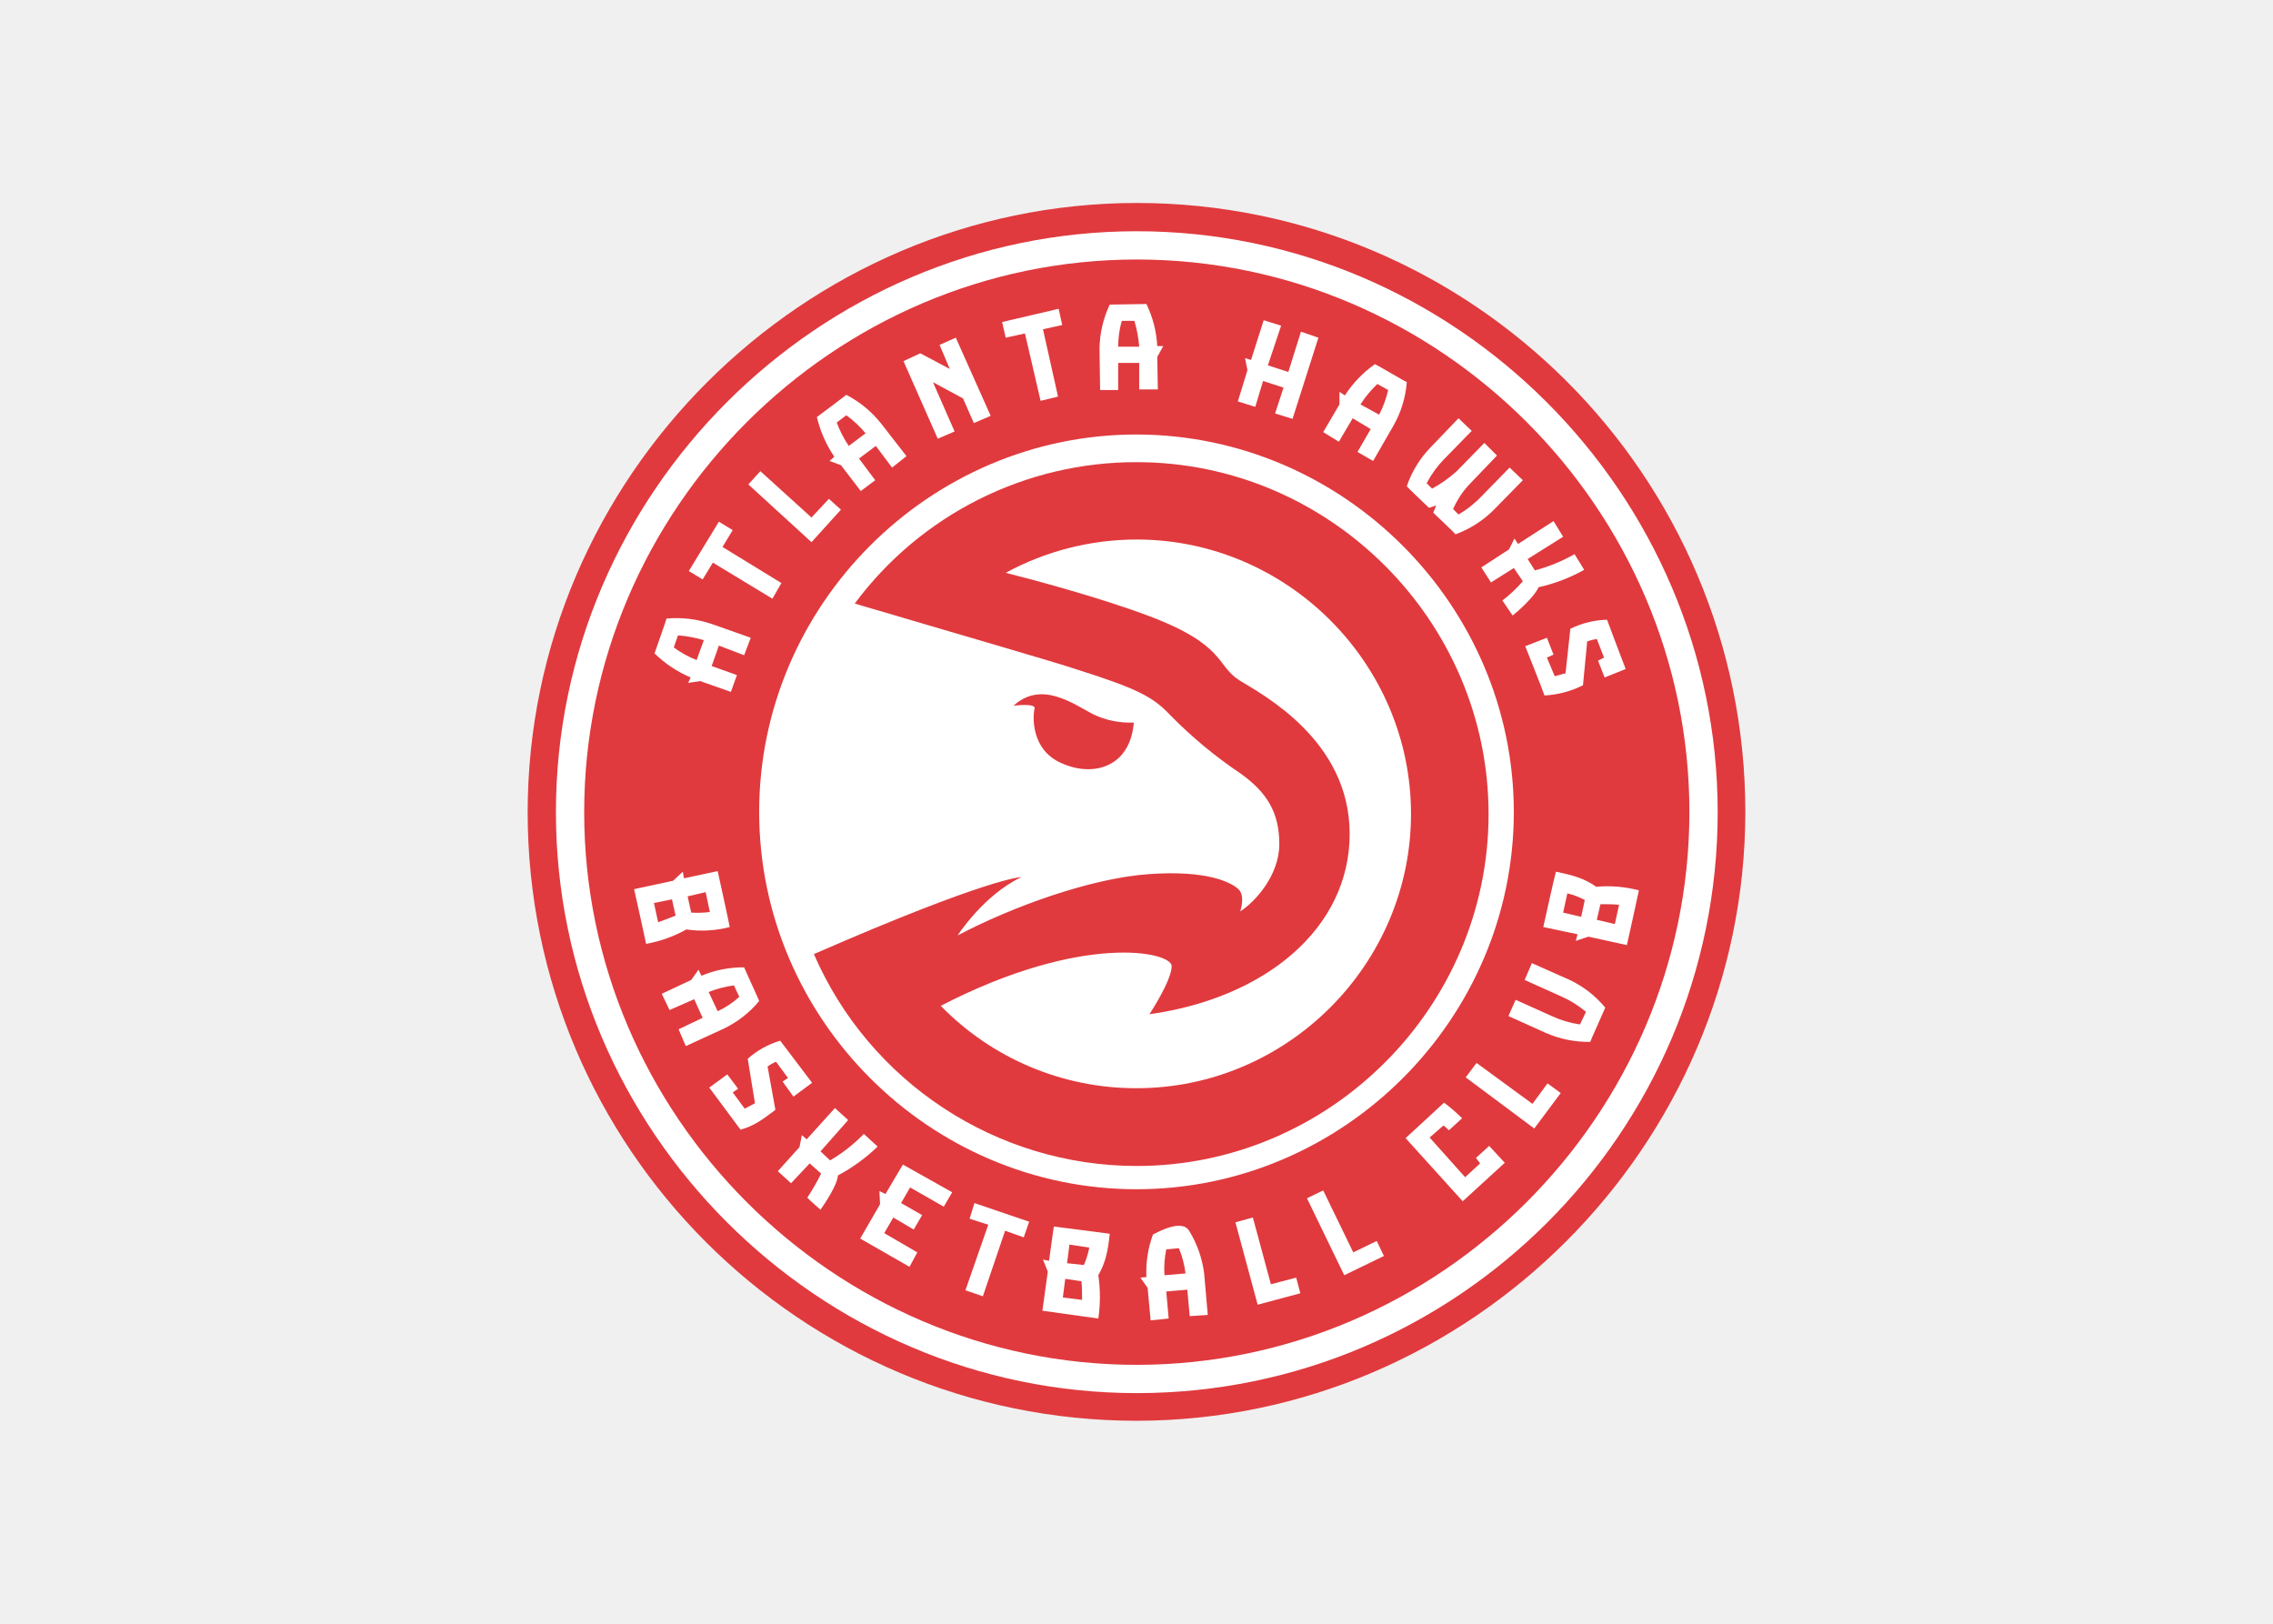
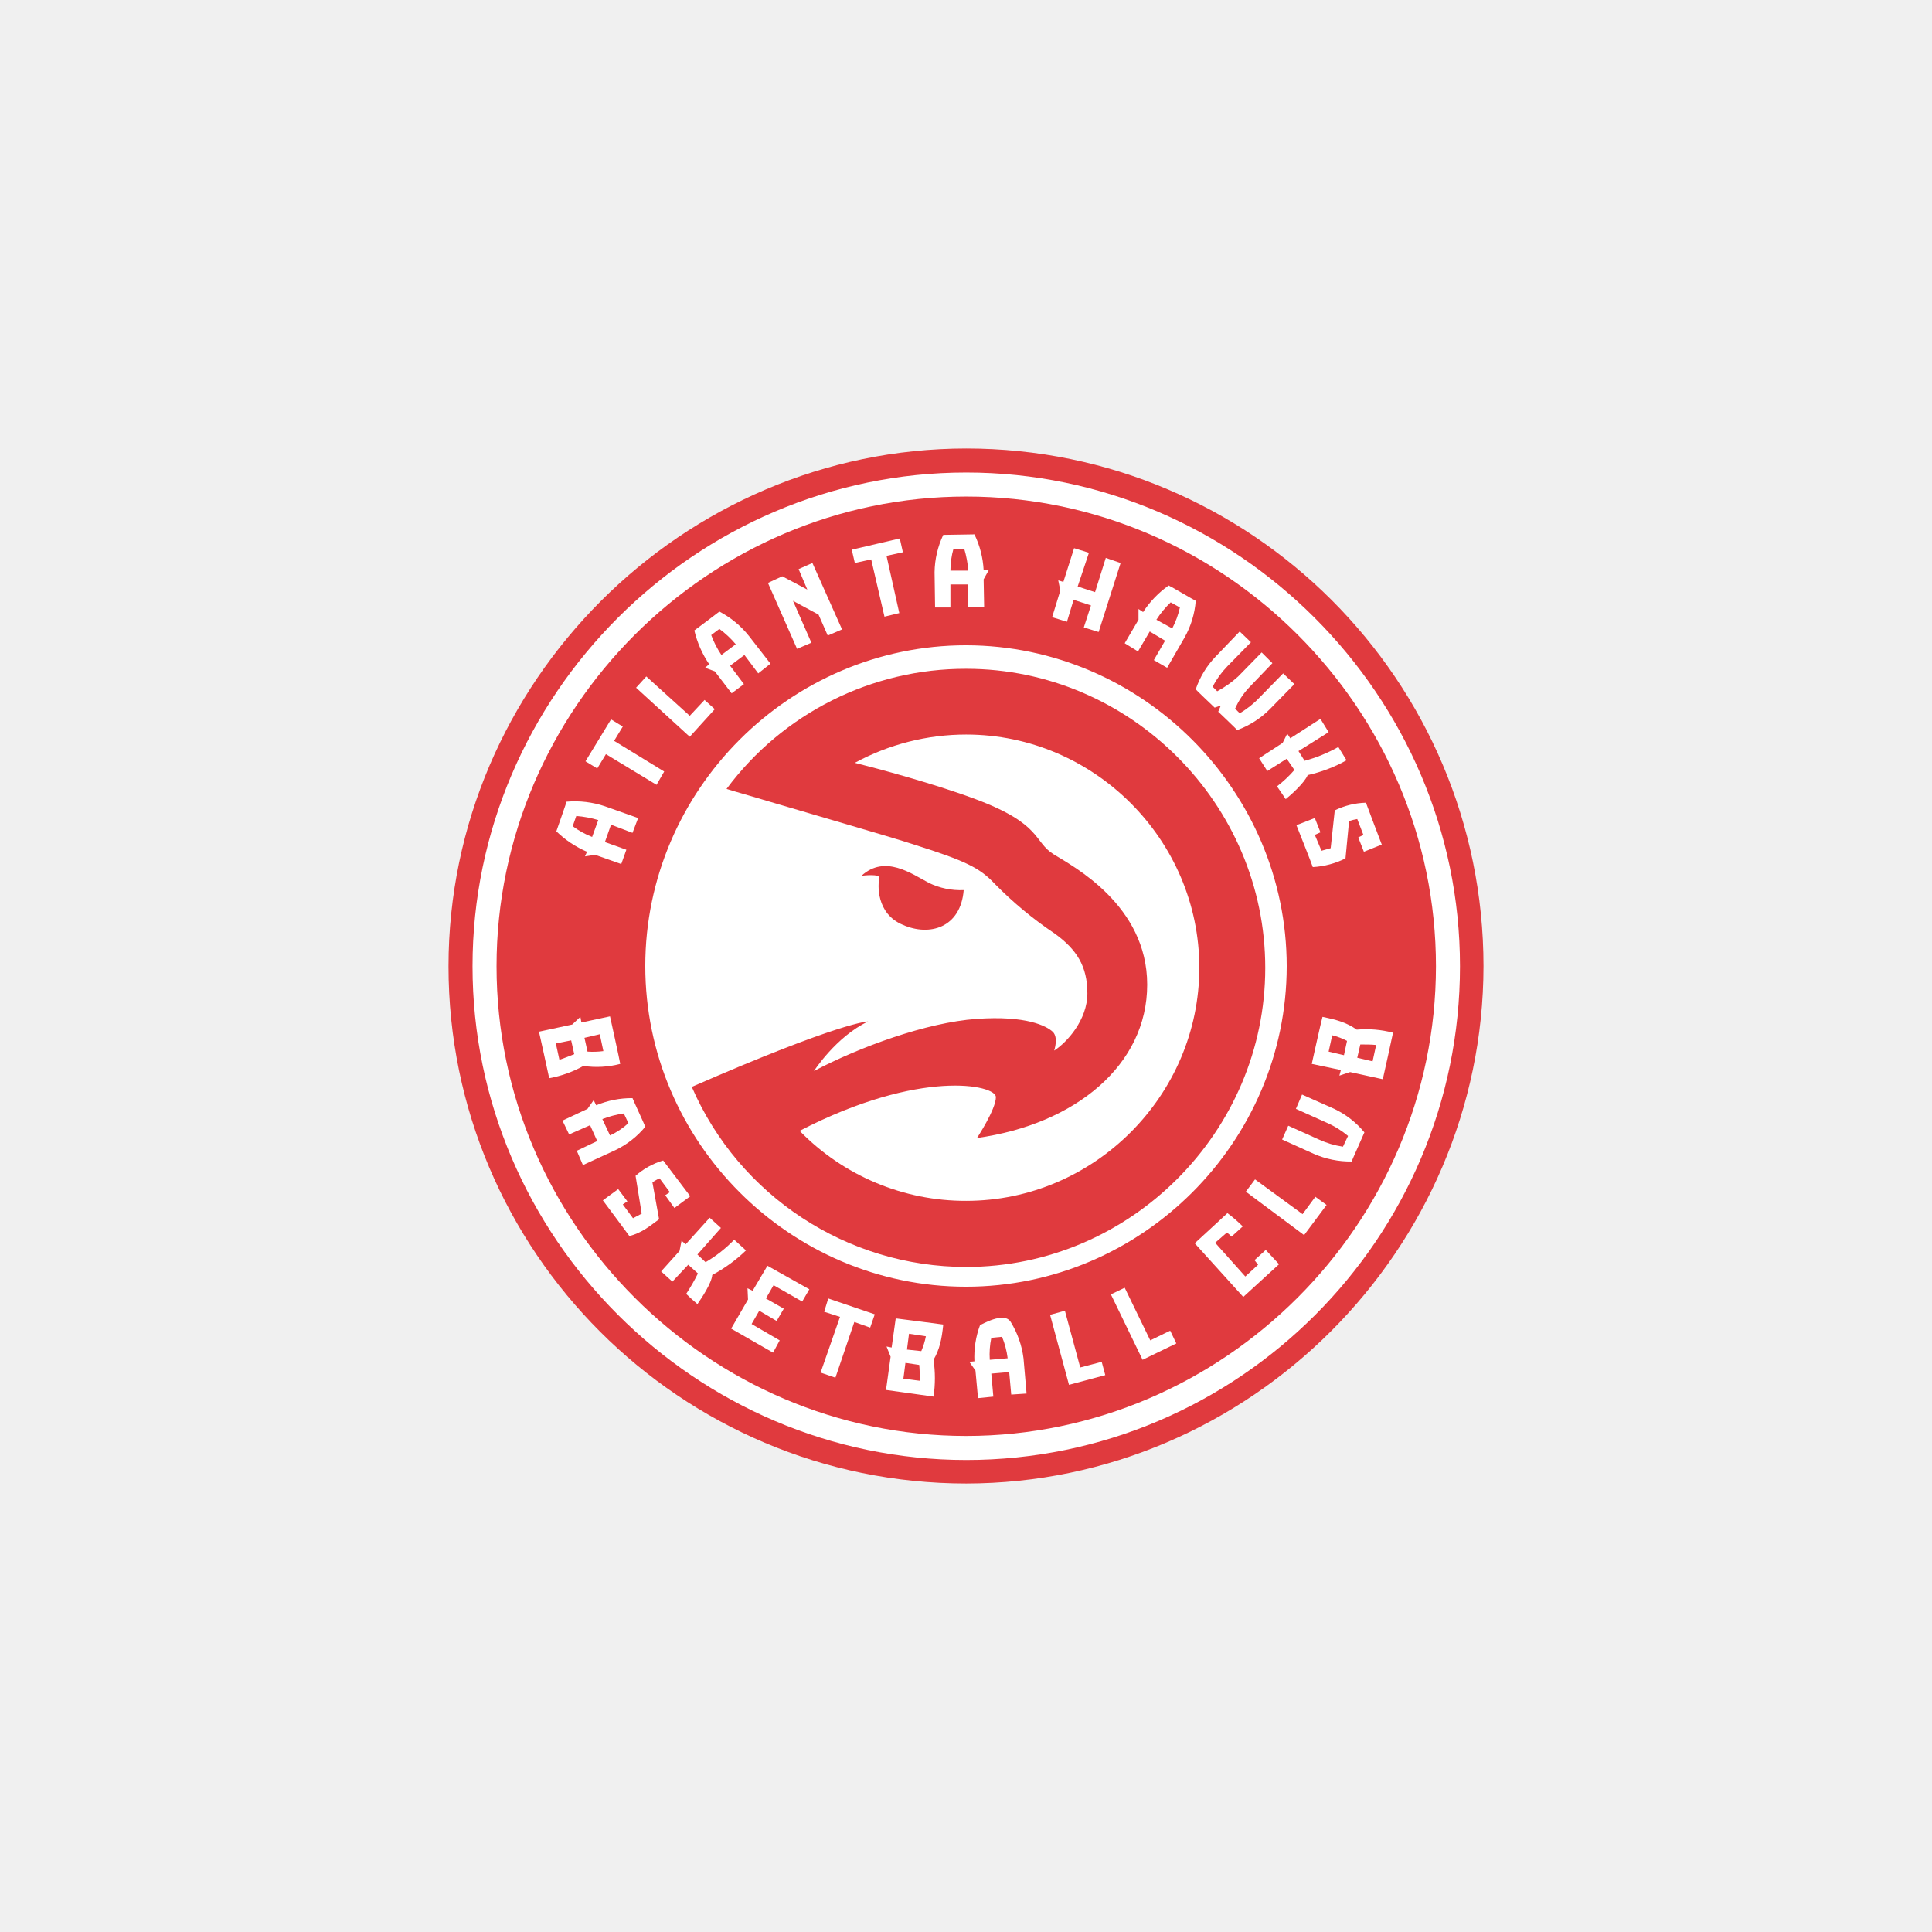
- <svg xmlns="http://www.w3.org/2000/svg" clip-rule="evenodd" fill-rule="evenodd" viewBox="0 0 560 400">
+ <svg xmlns="http://www.w3.org/2000/svg" width="150" height="150" clip-rule="evenodd" fill-rule="evenodd" viewBox="0 0 560 400">
  <path d="m280.074 350.001c-82.815 0-150.074-67.259-150.074-149.926.048-82.31 67.764-150.026 150.074-150.074 82.667 0 149.926 67.259 149.926 150.074-.095 82.211-67.715 149.831-149.926 149.926z" fill="#e03a3e" />
  <path d="m280.074 343.186c-78.509 0-143.111-64.603-143.111-143.111 0-78.509 64.603-143.111 143.111-143.111 78.509 0 143.111 64.603 143.111 143.111 0 78.815-64.296 143.111-143.111 143.111z" fill="#fff" />
  <path d="m280.074 336.223c-74.689 0-136.148-61.459-136.148-136.148s61.459-136.148 136.148-136.148 136.148 61.459 136.148 136.148c-.057 74.667-61.482 136.092-136.148 136.148z" fill="#e03a3e" />
  <path d="m231.482 84.963 2.519 5.926-7.259-3.852-4.148 1.926 8.444 19.111 4.148-1.778-5.333-12.148 7.407 4 2.667 6.074 4.148-1.778-8.593-19.259zm89.037-3.259-3.111 9.926-5.037-1.63 3.259-9.778-4.296-1.333-3.111 9.778-1.481-.444.593 2.963-2.37 7.704 4.296 1.333 1.926-6.37 5.037 1.63-2.074 6.37 4.296 1.333 6.37-20-4.296-1.481zm69.778 58.667-2.37-3.852c-3.079 1.738-6.364 3.083-9.778 4l-1.778-2.815 8.741-5.481-2.37-3.852-8.741 5.63-.889-1.333-1.333 2.667-6.815 4.444 2.37 3.704 5.63-3.556 2.222 3.259c-1.515 1.746-3.202 3.335-5.037 4.741l2.519 3.704c1.333-1.037 5.481-4.741 6.37-6.963 3.943-.873 7.737-2.321 11.259-4.296zm5.629 12.296c-3.136.086-6.219.844-9.037 2.222l-1.185 10.963-2.667.741-1.926-4.593 1.63-.741-1.63-4.148-5.333 2.074s4.593 11.556 4.741 12.148c3.299-.185 6.526-1.042 9.481-2.519l1.037-10.815c.772-.267 1.564-.465 2.37-.593l1.778 4.593-1.481.741 1.63 4.148 5.185-2.074s-4.296-11.259-4.593-12.148zm-226.222-12 3.407 2.074 2.519-4.148 14.667 8.889 2.222-3.852-14.519-8.889 2.519-4.148-3.407-2.074-7.407 12.148zm77.185-61.334.889 3.852 4.741-1.037 3.852 16.593 4.296-1.037-3.704-16.593 4.741-1.037-.889-4zm-59.556 36.741-2.963 3.259 15.556 14.222 7.259-8-2.963-2.667-4.296 4.593zm-21.333 43.408 1.037-2.963c2.159.165 4.295.563 6.37 1.185l-1.778 4.889c-2.01-.774-3.905-1.821-5.63-3.111zm18.963-2.37-9.63-3.407c-3.572-1.206-7.356-1.659-11.111-1.333 0 .148-2.815 8.148-2.963 8.593 2.573 2.505 5.586 4.515 8.889 5.926l-.593 1.333 2.963-.444 7.556 2.667 1.481-4.148-6.222-2.222 1.778-5.037 6.222 2.37 1.63-4.296zm154.371-62.519 2.667 1.481c-.469 2.114-1.217 4.157-2.222 6.074l-4.593-2.519c1.173-1.842 2.565-3.533 4.148-5.037zm-1.037 18.963 5.037-8.741c1.854-3.274 2.967-6.916 3.259-10.667-.148 0-7.407-4.296-7.852-4.444-2.938 2.072-5.452 4.686-7.407 7.704l-1.333-.889v3.111l-4 6.815 3.852 2.37 3.407-5.778 4.444 2.667-3.259 5.63zm-132.149-9.482 2.37-1.778c1.752 1.286 3.344 2.779 4.741 4.444l-4.148 3.111c-1.22-1.798-2.215-3.738-2.963-5.778zm17.185 8.296-6.222-8c-2.337-2.943-5.264-5.365-8.593-7.111-.148.148-6.815 5.185-7.259 5.481.821 3.495 2.278 6.809 4.296 9.778l-1.185 1.037 2.815 1.037 4.889 6.37 3.556-2.667-4-5.333 4.148-3.111 4 5.333 3.556-2.815zm57.334-26.963h-5.185c.004-2.154.304-4.298.889-6.37h3.111c.622 2.075 1.02 4.211 1.185 6.37zm-5.185 10.667v-6.667h5.185v6.519h4.593l-.148-8 1.481-2.667h-1.481c-.185-3.6-1.091-7.127-2.667-10.37-.444 0-8.889.148-9.037.148-1.604 3.383-2.462 7.072-2.519 10.815l.148 10.222h4.444zm96.444 19.111-6.815 6.963c-1.693 1.804-3.64 3.351-5.778 4.593l-1.333-1.333c.981-2.236 2.333-4.29 4-6.074l6.815-7.111-3.111-3.111-6.815 6.963c-1.838 1.679-3.878 3.122-6.074 4.296l-1.333-1.333c1.138-2.173 2.585-4.169 4.296-5.926l6.815-6.963-3.259-3.111-6.963 7.259c-2.599 2.698-4.572 5.936-5.778 9.481 0 .148 5.185 5.037 5.481 5.333l1.778-.593-.741 1.778c.296.296 5.481 5.185 5.481 5.333 3.564-1.311 6.8-3.384 9.481-6.074l7.111-7.259-3.259-3.111zm-179.704 141.186c-2.959.879-5.69 2.396-8 4.444l1.778 10.963-2.519 1.333-2.963-4 1.333-.889-2.667-3.556-4.444 3.259s7.407 9.926 7.704 10.37c3.704-1.037 5.778-2.815 8.593-4.889l-1.926-10.667c.638-.481 1.336-.879 2.074-1.185l2.963 4-1.333.889 2.667 3.704 4.593-3.407s-7.407-9.778-7.852-10.37zm47.852 40-1.185 3.852 4.593 1.481-5.63 16.148 4.296 1.481 5.481-16.148 4.593 1.63 1.333-3.852-13.482-4.593zm-78.963-73.926 4.444-.889.889 4c-1.481.593-2.963 1.185-4.296 1.63zm12.741-2.667 1.037 4.889c-1.522.198-3.06.247-4.593.148l-.889-4 4.444-1.037zm5.926 8.593c-.148-1.037-2.963-13.778-2.963-13.778l-8.296 1.778-.296-1.63-2.37 2.222-9.63 2.074s2.815 12.593 2.963 13.482c3.483-.628 6.837-1.83 9.926-3.556 3.559.525 7.188.323 10.667-.593zm52.741 68.889 2.074-3.556-12.148-6.815-4.296 7.259-1.481-.741.148 3.259-4.889 8.444 12.148 6.963 1.926-3.556-8.148-4.741 2.222-3.852 5.037 2.963 2.074-3.556-5.185-2.963 2.222-3.852 8.296 4.741zm131.111-12 1.037 1.333-3.704 3.407-8.741-9.778 3.407-2.963c.48.353.927.749 1.333 1.185l3.259-2.963c-1.391-1.385-2.875-2.672-4.444-3.852-.444.444-9.481 8.741-9.481 8.741l14.074 15.556 10.37-9.481-3.852-4.148-3.259 2.963zm-54.963 14.666-4.296 1.185 5.481 20.296 10.519-2.815-1.037-3.852-6.222 1.63-4.444-16.444zm-127.852-57.185 1.333 2.815c-1.585 1.452-3.384 2.651-5.333 3.556l-2.222-4.741c2.002-.785 4.091-1.332 6.222-1.63zm-11.852 14.963 9.333-4.296c3.378-1.604 6.362-3.93 8.741-6.815 0-.148-3.556-7.852-3.704-8.296-3.61-.028-7.189.677-10.519 2.074l-.741-1.481-1.778 2.519-7.259 3.407 1.926 4 6.074-2.667 2.074 4.593-5.926 2.815 1.778 4.148zm92.889 61.926.593-4.593 4 .593c.148 1.481.148 3.111.148 4.593zm1.63-13.037 4.889.741c-.286 1.477-.735 2.917-1.333 4.296l-4.148-.444.593-4.593zm9.926-2.667c-.889-.148-13.778-1.778-13.778-1.778l-1.185 8.444-1.481-.296 1.185 2.963-1.333 9.63s12.889 1.778 13.778 1.926c.519-3.537.519-7.13 0-10.667 1.778-3.111 2.37-5.926 2.815-10.222zm124.444-76.296-4.444-1.037.889-3.852c1.63 0 3.111 0 4.593.148l-1.037 4.741zm-12.741-2.815 1.037-4.741c1.494.363 2.937.91 4.296 1.63l-.889 4.148zm-1.778-10.074c-.296.889-3.111 13.63-3.111 13.63l8.444 1.778-.444 1.63 3.111-1.037 9.481 2.074s2.815-12.593 2.963-13.482c-3.428-.901-6.988-1.202-10.519-.889-2.963-2.074-5.63-2.815-9.926-3.704zm-95.999 93.037 3.111-.296c.819 1.993 1.367 4.085 1.63 6.222l-5.185.444c-.142-2.133.007-4.277.444-6.37zm10.222 16.148-.889-10.222c-.472-3.73-1.735-7.316-3.704-10.519-1.969-3.202-8.593.889-8.889.889-1.251 3.359-1.805 6.938-1.63 10.519l-1.481.148 1.778 2.519.741 8 4.444-.444-.593-6.667 5.185-.444.593 6.519 4.444-.296zm66.222-62.074-2.667 3.556 16.889 12.593 6.519-8.741-3.259-2.37-3.704 5.037-13.778-10.074zm-37.778 31.408-4 1.926 9.185 18.963 9.778-4.741-1.778-3.704-5.778 2.815zm49.63-51.852 8.889 4c2.249.977 4.346 2.274 6.222 3.852l-1.481 3.111c-2.409-.354-4.753-1.053-6.963-2.074l-8.889-4-1.778 4 9.185 4.148c3.453 1.516 7.191 2.274 10.963 2.222 0-.148 3.556-8 3.704-8.444-2.379-2.885-5.363-5.211-8.741-6.815l-9.333-4.148zm-159.408 41.037-3.407-3.111c-2.453 2.543-5.244 4.737-8.296 6.519l-2.37-2.222 6.815-7.704-3.259-2.963-6.963 7.704-1.185-1.037-.593 2.963-5.333 5.926 3.259 2.963 4.593-4.889 2.815 2.519c-1.011 2.044-2.149 4.023-3.407 5.926 1.037 1.037 2.074 1.926 3.259 2.963 1.037-1.481 4.148-6.074 4.296-8.444 3.574-1.905 6.864-4.299 9.778-7.111zm156.741-82.371c-.041 50.97-41.993 92.889-92.963 92.889-50.998 0-92.963-41.966-92.963-92.963 0-50.998 41.966-92.963 92.963-92.963h.074c50.975.099 92.872 42.061 92.889 93.037z" fill="#fff" />
  <path d="m280.074 268.074c-18.177.058-35.617-7.272-48.296-20.296 34.963-18.074 56.889-13.333 56.889-9.778 0 3.556-5.481 11.852-5.481 11.852 28.593-4 49.333-21.185 49.333-44.445 0-23.111-21.63-34.37-27.111-37.778-5.926-3.704-3.259-8.741-22.667-16-11.852-4.444-28.444-8.889-34.963-10.519 9.904-5.381 20.998-8.201 32.269-8.201 37.075 0 67.583 30.507 67.583 67.582 0 37.064-30.491 67.568-67.556 67.583zm0-154.222c-27.351-.074-53.168 12.862-69.482 34.815 2.222.741 6.667 1.926 12 3.556 8.444 2.519 36.593 10.667 41.926 12.444 15.407 4.889 19.407 6.815 23.852 11.556 5.272 5.369 11.08 10.184 17.333 14.37 6.37 4.593 9.481 9.481 9.481 17.333 0 7.704-5.926 14.222-9.63 16.593 0 0 1.333-3.852-.444-5.481-1.778-1.63-7.556-4.741-22.074-3.704-14.519 1.037-33.926 8.148-47.111 15.111 0 0 6.37-9.926 15.704-14.37 0 0-7.704 0-51.111 18.963 13.719 31.63 45.056 52.195 79.532 52.195 47.557 0 86.69-39.133 86.69-86.69 0-47.548-39.119-86.677-86.667-86.69zm-.74 64.148c-3.478.152-6.94-.562-10.074-2.074-5.037-2.667-12.741-8.296-19.556-2.074 0 0 5.63-.741 5.185.741-.444 1.63-1.037 10.222 6.815 13.482 7.704 3.407 16.741.889 17.63-10.074z" fill="#e03a3e" />
</svg>
